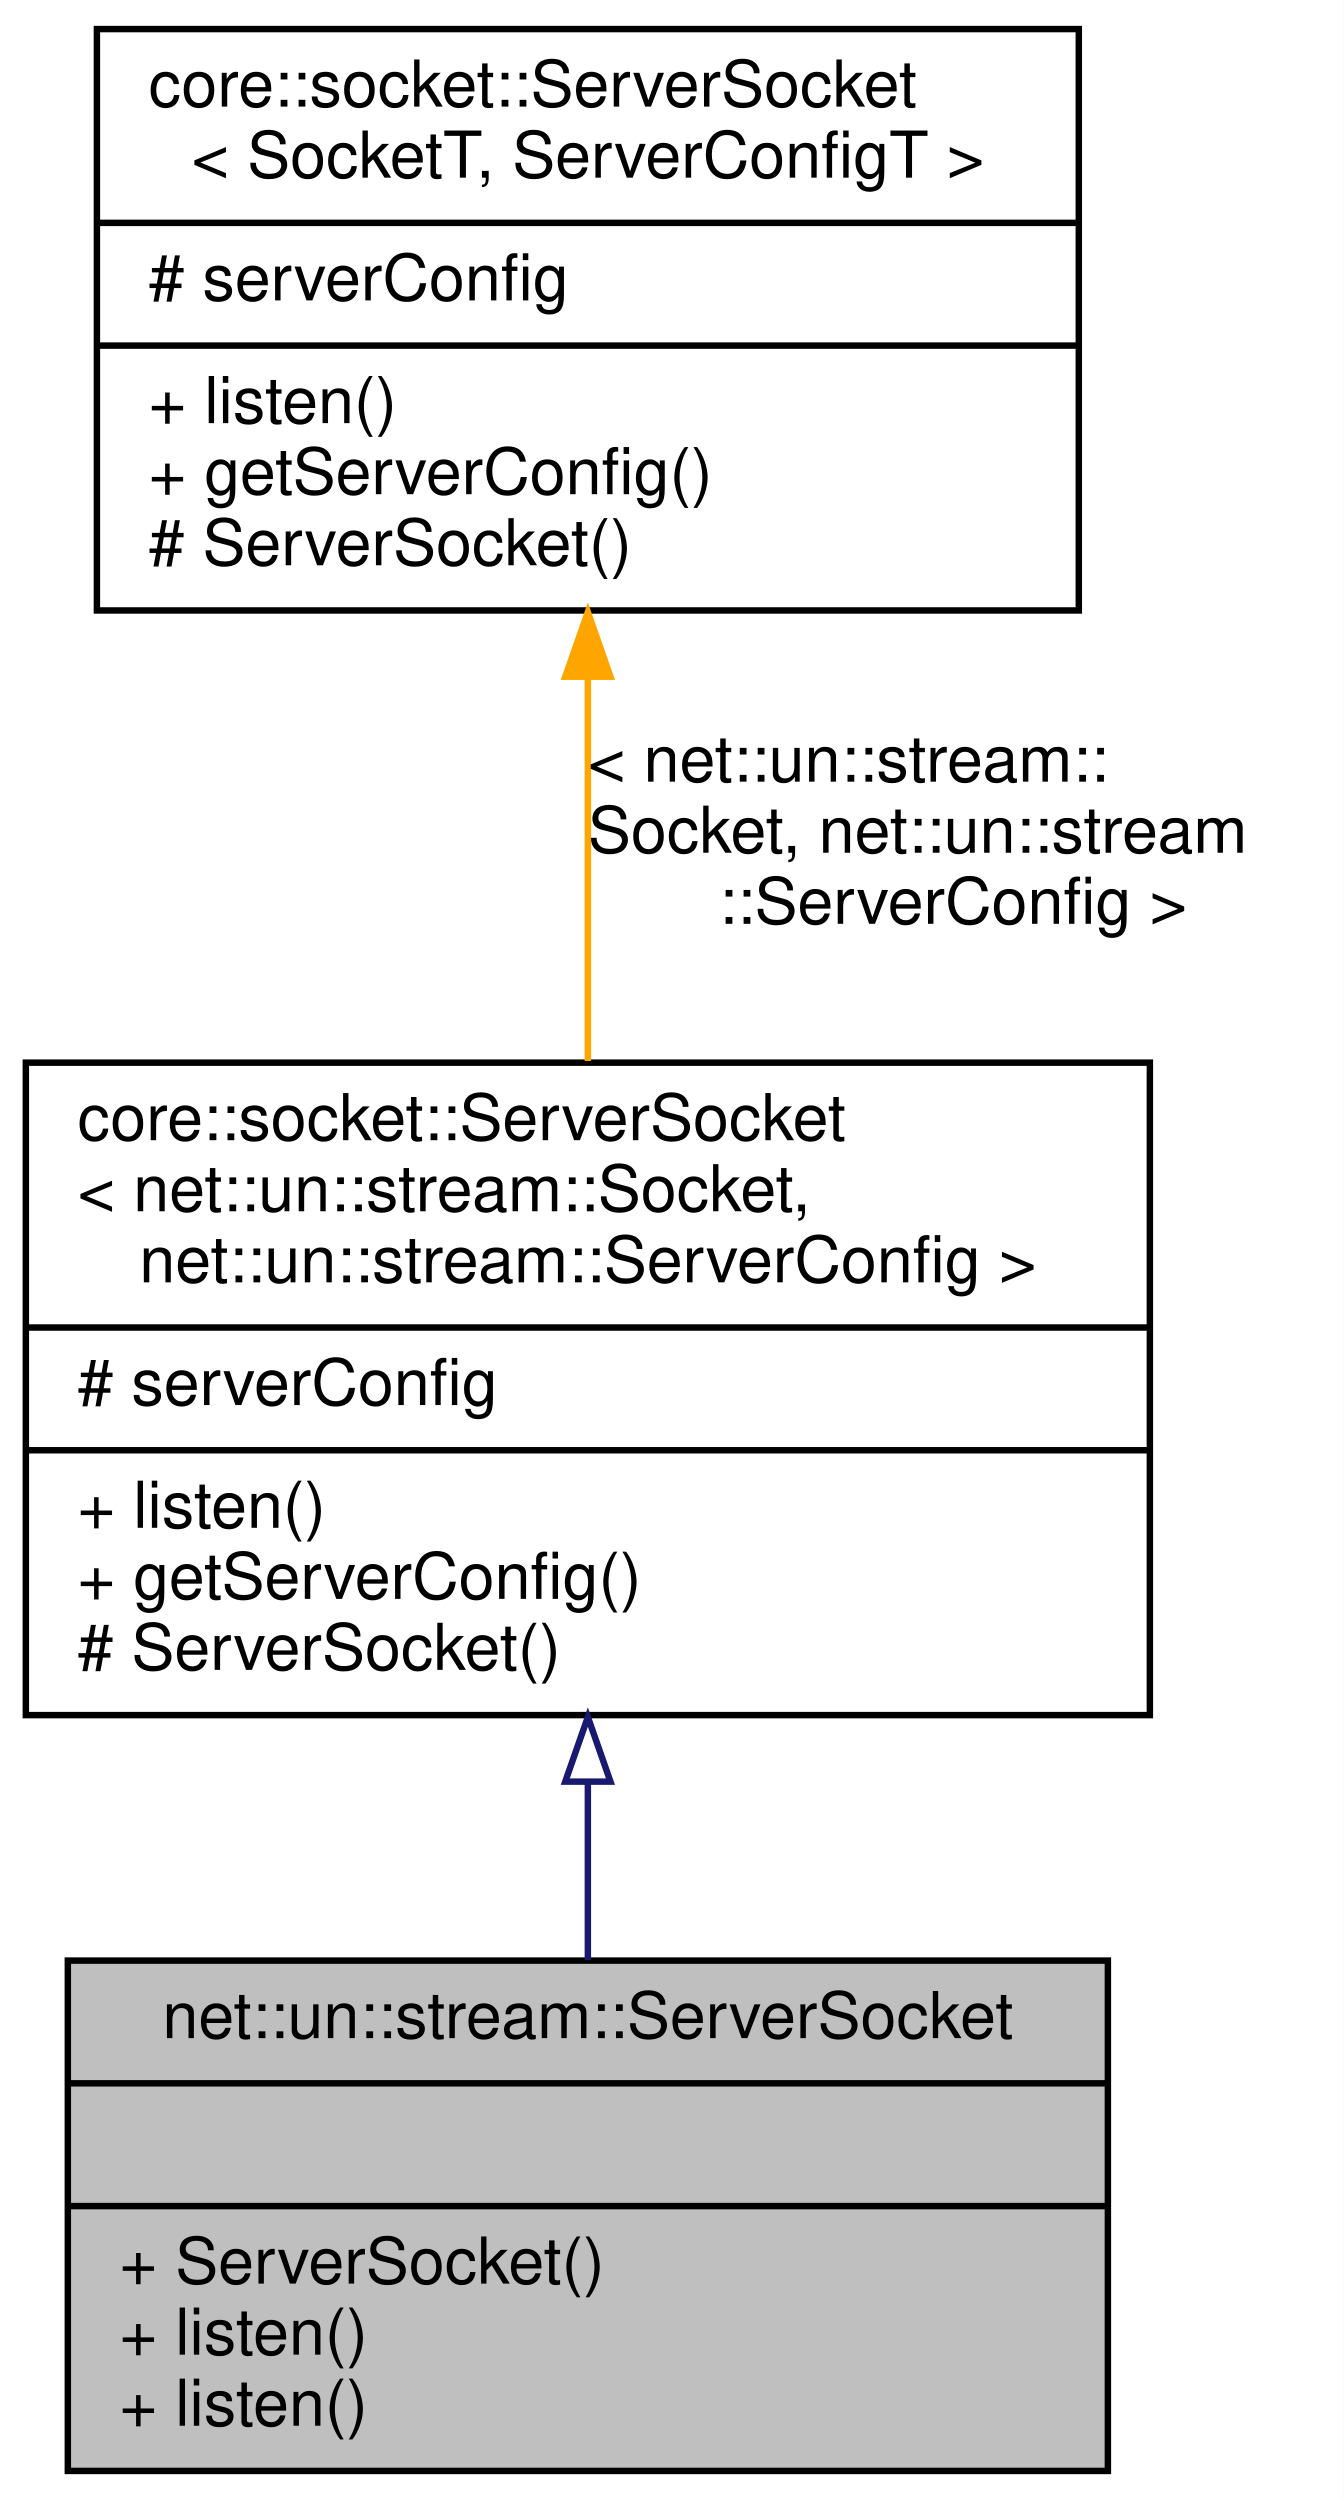
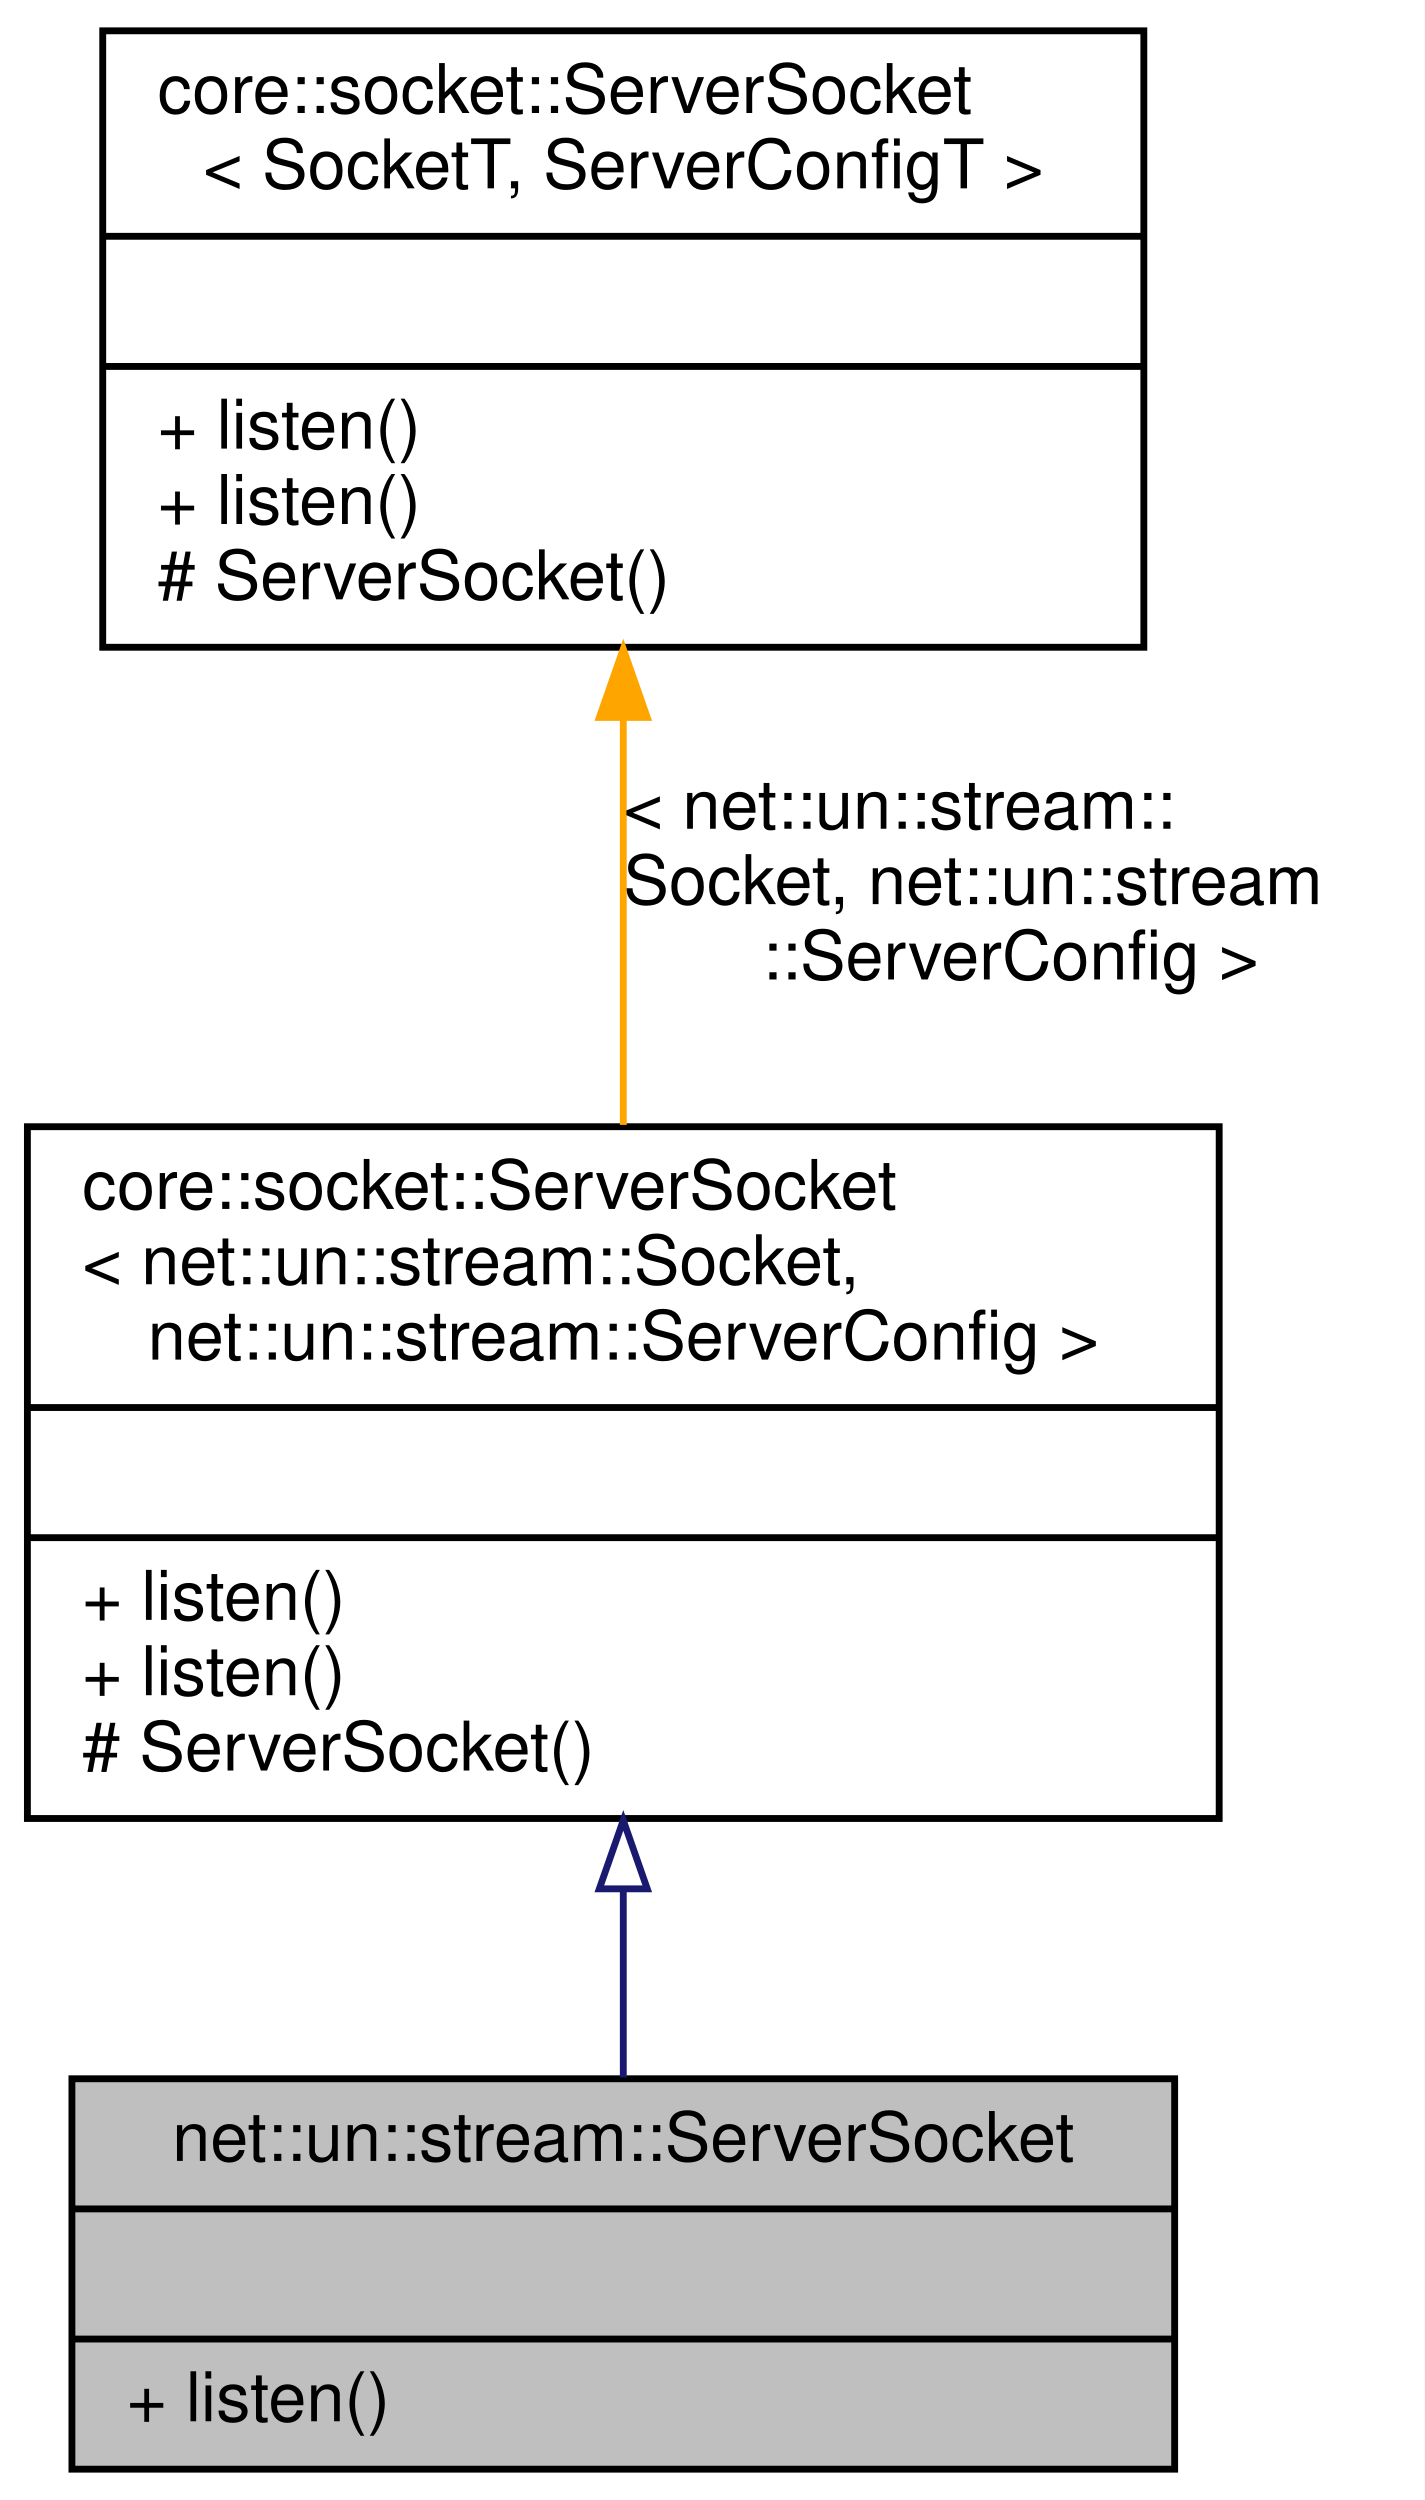
- <svg xmlns="http://www.w3.org/2000/svg" xmlns:xlink="http://www.w3.org/1999/xlink" width="208pt" height="387pt" viewBox="0.00 0.00 208.00 387.00">
-   <g id="graph0" class="graph" transform="scale(1 1) rotate(0) translate(4 383)">
-     <polygon fill="white" stroke="transparent" points="-4,4 -4,-383 204,-383 204,4 -4,4" />
+ <svg xmlns="http://www.w3.org/2000/svg" xmlns:xlink="http://www.w3.org/1999/xlink" width="208pt" height="365pt" viewBox="0.00 0.00 208.00 365.00">
+   <g id="graph0" class="graph" transform="scale(1 1) rotate(0) translate(4 361)">
+     <polygon fill="white" stroke="transparent" points="-4,4 -4,-361 204,-361 204,4 -4,4" />
    <g id="node1" class="node">
      <g id="a_node1">
        <a xlink:title=" ">
-           <polygon fill="#bfbfbf" stroke="black" points="6.5,-0.5 6.5,-79.5 167.5,-79.5 167.5,-0.5 6.5,-0.5" />
-           <text text-anchor="middle" x="87" y="-67.5" font-family="Helvetica,sans-Serif" font-size="10.00">net::un::stream::ServerSocket</text>
-           <polyline fill="none" stroke="black" points="6.5,-60.5 167.5,-60.5 " />
-           <text text-anchor="middle" x="87" y="-48.5" font-family="Helvetica,sans-Serif" font-size="10.00"> </text>
-           <polyline fill="none" stroke="black" points="6.5,-41.5 167.5,-41.5 " />
-           <text text-anchor="start" x="14.5" y="-29.5" font-family="Helvetica,sans-Serif" font-size="10.00">+ ServerSocket()</text>
-           <text text-anchor="start" x="14.5" y="-18.5" font-family="Helvetica,sans-Serif" font-size="10.00">+ listen()</text>
+           <polygon fill="#bfbfbf" stroke="black" points="6.5,-0.5 6.5,-57.5 167.5,-57.5 167.5,-0.5 6.5,-0.5" />
+           <text text-anchor="middle" x="87" y="-45.5" font-family="Helvetica,sans-Serif" font-size="10.00">net::un::stream::ServerSocket</text>
+           <polyline fill="none" stroke="black" points="6.5,-38.5 167.5,-38.5 " />
+           <text text-anchor="middle" x="87" y="-26.5" font-family="Helvetica,sans-Serif" font-size="10.00"> </text>
+           <polyline fill="none" stroke="black" points="6.5,-19.5 167.5,-19.5 " />
          <text text-anchor="start" x="14.5" y="-7.5" font-family="Helvetica,sans-Serif" font-size="10.00">+ listen()</text>
        </a>
      </g>
    </g>
    <g id="node2" class="node">
      <g id="a_node2">
        <a xlink:href="classcore_1_1socket_1_1_server_socket.html" target="_top" xlink:title=" ">
-           <polygon fill="white" stroke="black" points="0,-117.5 0,-218.5 174,-218.5 174,-117.5 0,-117.5" />
-           <text text-anchor="start" x="8" y="-206.5" font-family="Helvetica,sans-Serif" font-size="10.00">core::socket::ServerSocket</text>
-           <text text-anchor="start" x="8" y="-195.5" font-family="Helvetica,sans-Serif" font-size="10.00">&lt; net::un::stream::Socket,</text>
-           <text text-anchor="middle" x="87" y="-184.5" font-family="Helvetica,sans-Serif" font-size="10.00"> net::un::stream::ServerConfig &gt;</text>
-           <polyline fill="none" stroke="black" points="0,-177.5 174,-177.5 " />
-           <text text-anchor="start" x="8" y="-165.5" font-family="Helvetica,sans-Serif" font-size="10.00"># serverConfig</text>
-           <polyline fill="none" stroke="black" points="0,-158.5 174,-158.5 " />
-           <text text-anchor="start" x="8" y="-146.5" font-family="Helvetica,sans-Serif" font-size="10.00">+ listen()</text>
-           <text text-anchor="start" x="8" y="-135.5" font-family="Helvetica,sans-Serif" font-size="10.00">+ getServerConfig()</text>
-           <text text-anchor="start" x="8" y="-124.5" font-family="Helvetica,sans-Serif" font-size="10.00"># ServerSocket()</text>
+           <polygon fill="white" stroke="black" points="0,-95.5 0,-196.5 174,-196.5 174,-95.5 0,-95.5" />
+           <text text-anchor="start" x="8" y="-184.5" font-family="Helvetica,sans-Serif" font-size="10.00">core::socket::ServerSocket</text>
+           <text text-anchor="start" x="8" y="-173.5" font-family="Helvetica,sans-Serif" font-size="10.00">&lt; net::un::stream::Socket,</text>
+           <text text-anchor="middle" x="87" y="-162.5" font-family="Helvetica,sans-Serif" font-size="10.00"> net::un::stream::ServerConfig &gt;</text>
+           <polyline fill="none" stroke="black" points="0,-155.5 174,-155.5 " />
+           <text text-anchor="middle" x="87" y="-143.5" font-family="Helvetica,sans-Serif" font-size="10.00"> </text>
+           <polyline fill="none" stroke="black" points="0,-136.5 174,-136.5 " />
+           <text text-anchor="start" x="8" y="-124.5" font-family="Helvetica,sans-Serif" font-size="10.00">+ listen()</text>
+           <text text-anchor="start" x="8" y="-113.5" font-family="Helvetica,sans-Serif" font-size="10.00">+ listen()</text>
+           <text text-anchor="start" x="8" y="-102.5" font-family="Helvetica,sans-Serif" font-size="10.00"># ServerSocket()</text>
        </a>
      </g>
    </g>
    <g id="edge1" class="edge">
-       <path fill="none" stroke="midnightblue" d="M87,-107.11C87,-97.74 87,-88.28 87,-79.56" />
-       <polygon fill="none" stroke="midnightblue" points="83.5,-107.2 87,-117.2 90.5,-107.2 83.5,-107.2" />
+       <path fill="none" stroke="midnightblue" d="M87,-85.22C87,-75.59 87,-66.06 87,-57.68" />
+       <polygon fill="none" stroke="midnightblue" points="83.5,-85.23 87,-95.23 90.5,-85.23 83.5,-85.23" />
    </g>
    <g id="node3" class="node">
      <g id="a_node3">
        <a xlink:href="classcore_1_1socket_1_1_server_socket.html" target="_top" xlink:title=" ">
-           <polygon fill="white" stroke="black" points="11,-288.5 11,-378.5 163,-378.5 163,-288.5 11,-288.5" />
-           <text text-anchor="start" x="19" y="-366.5" font-family="Helvetica,sans-Serif" font-size="10.00">core::socket::ServerSocket</text>
-           <text text-anchor="middle" x="87" y="-355.5" font-family="Helvetica,sans-Serif" font-size="10.00">&lt; SocketT, ServerConfigT &gt;</text>
-           <polyline fill="none" stroke="black" points="11,-348.5 163,-348.5 " />
-           <text text-anchor="start" x="19" y="-336.5" font-family="Helvetica,sans-Serif" font-size="10.00"># serverConfig</text>
-           <polyline fill="none" stroke="black" points="11,-329.5 163,-329.5 " />
-           <text text-anchor="start" x="19" y="-317.5" font-family="Helvetica,sans-Serif" font-size="10.00">+ listen()</text>
-           <text text-anchor="start" x="19" y="-306.5" font-family="Helvetica,sans-Serif" font-size="10.00">+ getServerConfig()</text>
-           <text text-anchor="start" x="19" y="-295.5" font-family="Helvetica,sans-Serif" font-size="10.00"># ServerSocket()</text>
+           <polygon fill="white" stroke="black" points="11,-266.5 11,-356.5 163,-356.5 163,-266.5 11,-266.5" />
+           <text text-anchor="start" x="19" y="-344.5" font-family="Helvetica,sans-Serif" font-size="10.00">core::socket::ServerSocket</text>
+           <text text-anchor="middle" x="87" y="-333.5" font-family="Helvetica,sans-Serif" font-size="10.00">&lt; SocketT, ServerConfigT &gt;</text>
+           <polyline fill="none" stroke="black" points="11,-326.5 163,-326.5 " />
+           <text text-anchor="middle" x="87" y="-314.5" font-family="Helvetica,sans-Serif" font-size="10.00"> </text>
+           <polyline fill="none" stroke="black" points="11,-307.5 163,-307.5 " />
+           <text text-anchor="start" x="19" y="-295.5" font-family="Helvetica,sans-Serif" font-size="10.00">+ listen()</text>
+           <text text-anchor="start" x="19" y="-284.5" font-family="Helvetica,sans-Serif" font-size="10.00">+ listen()</text>
+           <text text-anchor="start" x="19" y="-273.5" font-family="Helvetica,sans-Serif" font-size="10.00"># ServerSocket()</text>
        </a>
      </g>
    </g>
    <g id="edge2" class="edge">
-       <path fill="none" stroke="orange" d="M87,-278.16C87,-258.99 87,-237.54 87,-218.76" />
-       <polygon fill="orange" stroke="orange" points="83.5,-278.25 87,-288.25 90.5,-278.25 83.5,-278.25" />
-       <text text-anchor="start" x="87" y="-262" font-family="Helvetica,sans-Serif" font-size="10.00"> &lt; net::un::stream::</text>
-       <text text-anchor="start" x="87" y="-251" font-family="Helvetica,sans-Serif" font-size="10.00">Socket, net::un::stream</text>
-       <text text-anchor="middle" x="143.5" y="-240" font-family="Helvetica,sans-Serif" font-size="10.00">::ServerConfig &gt;</text>
+       <path fill="none" stroke="orange" d="M87,-256.16C87,-236.99 87,-215.54 87,-196.76" />
+       <polygon fill="orange" stroke="orange" points="83.5,-256.25 87,-266.25 90.5,-256.25 83.5,-256.25" />
+       <text text-anchor="start" x="87" y="-240" font-family="Helvetica,sans-Serif" font-size="10.00"> &lt; net::un::stream::</text>
+       <text text-anchor="start" x="87" y="-229" font-family="Helvetica,sans-Serif" font-size="10.00">Socket, net::un::stream</text>
+       <text text-anchor="middle" x="143.5" y="-218" font-family="Helvetica,sans-Serif" font-size="10.00">::ServerConfig &gt;</text>
    </g>
  </g>
</svg>
